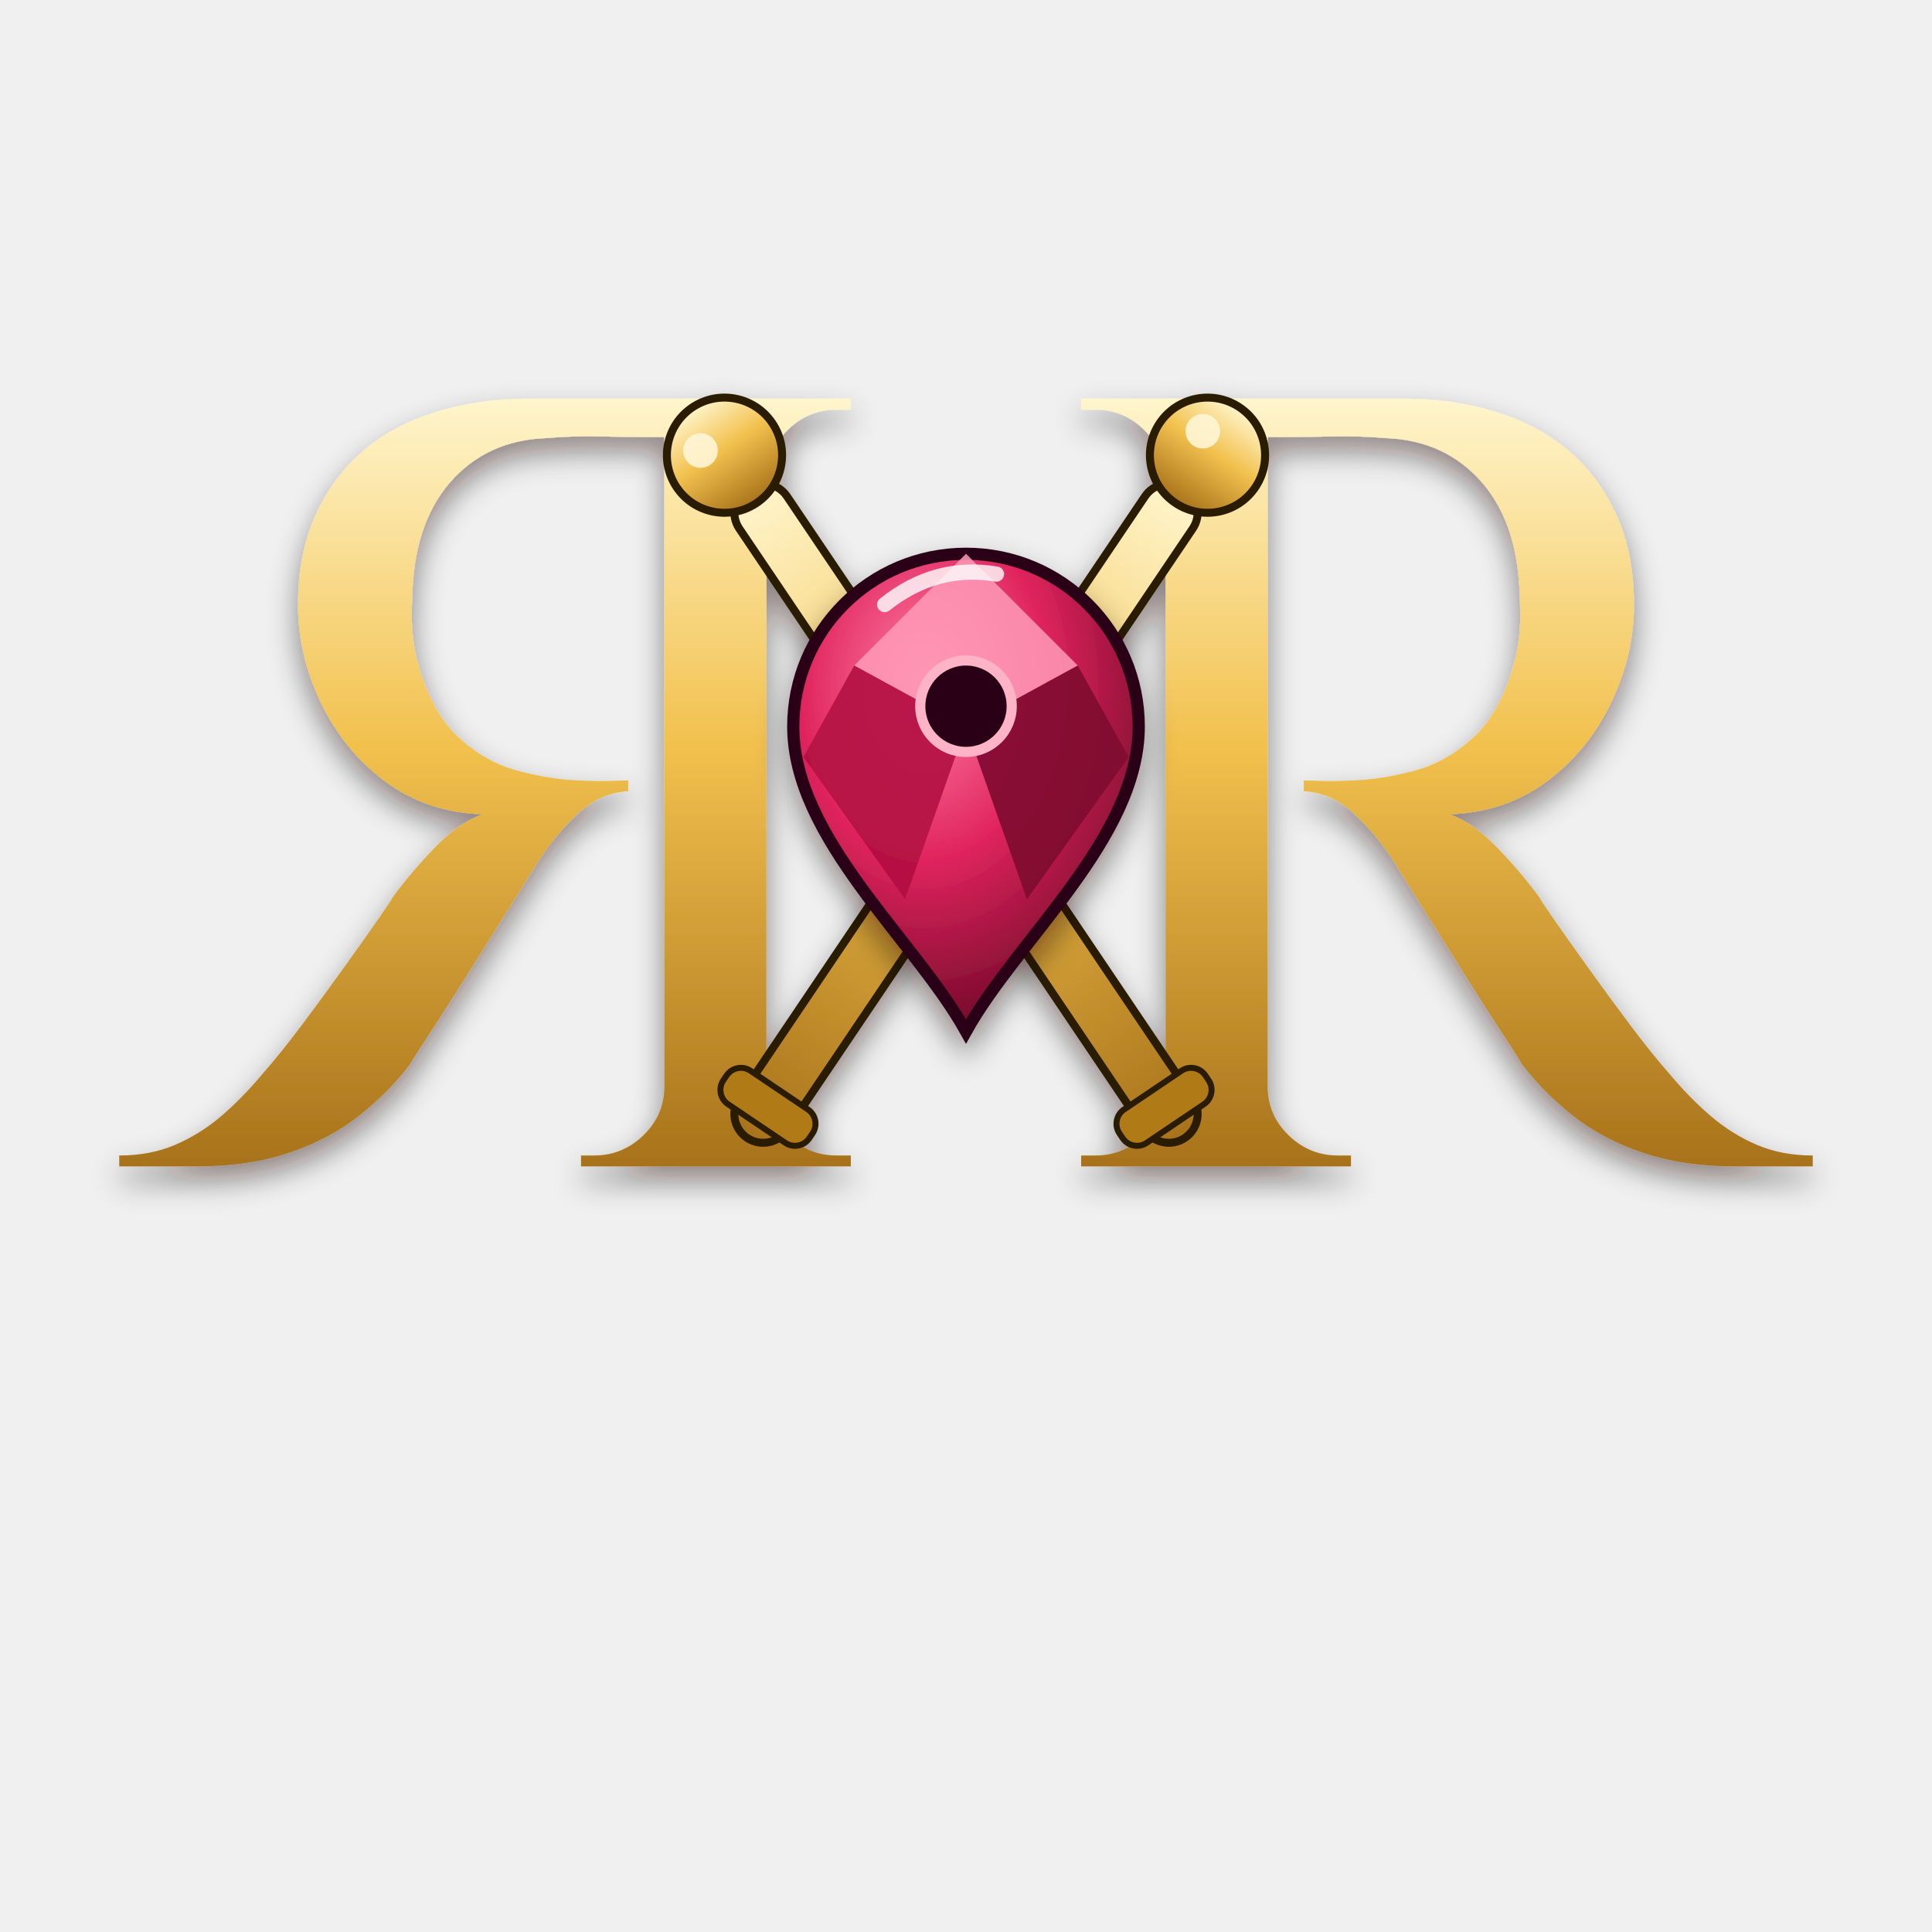
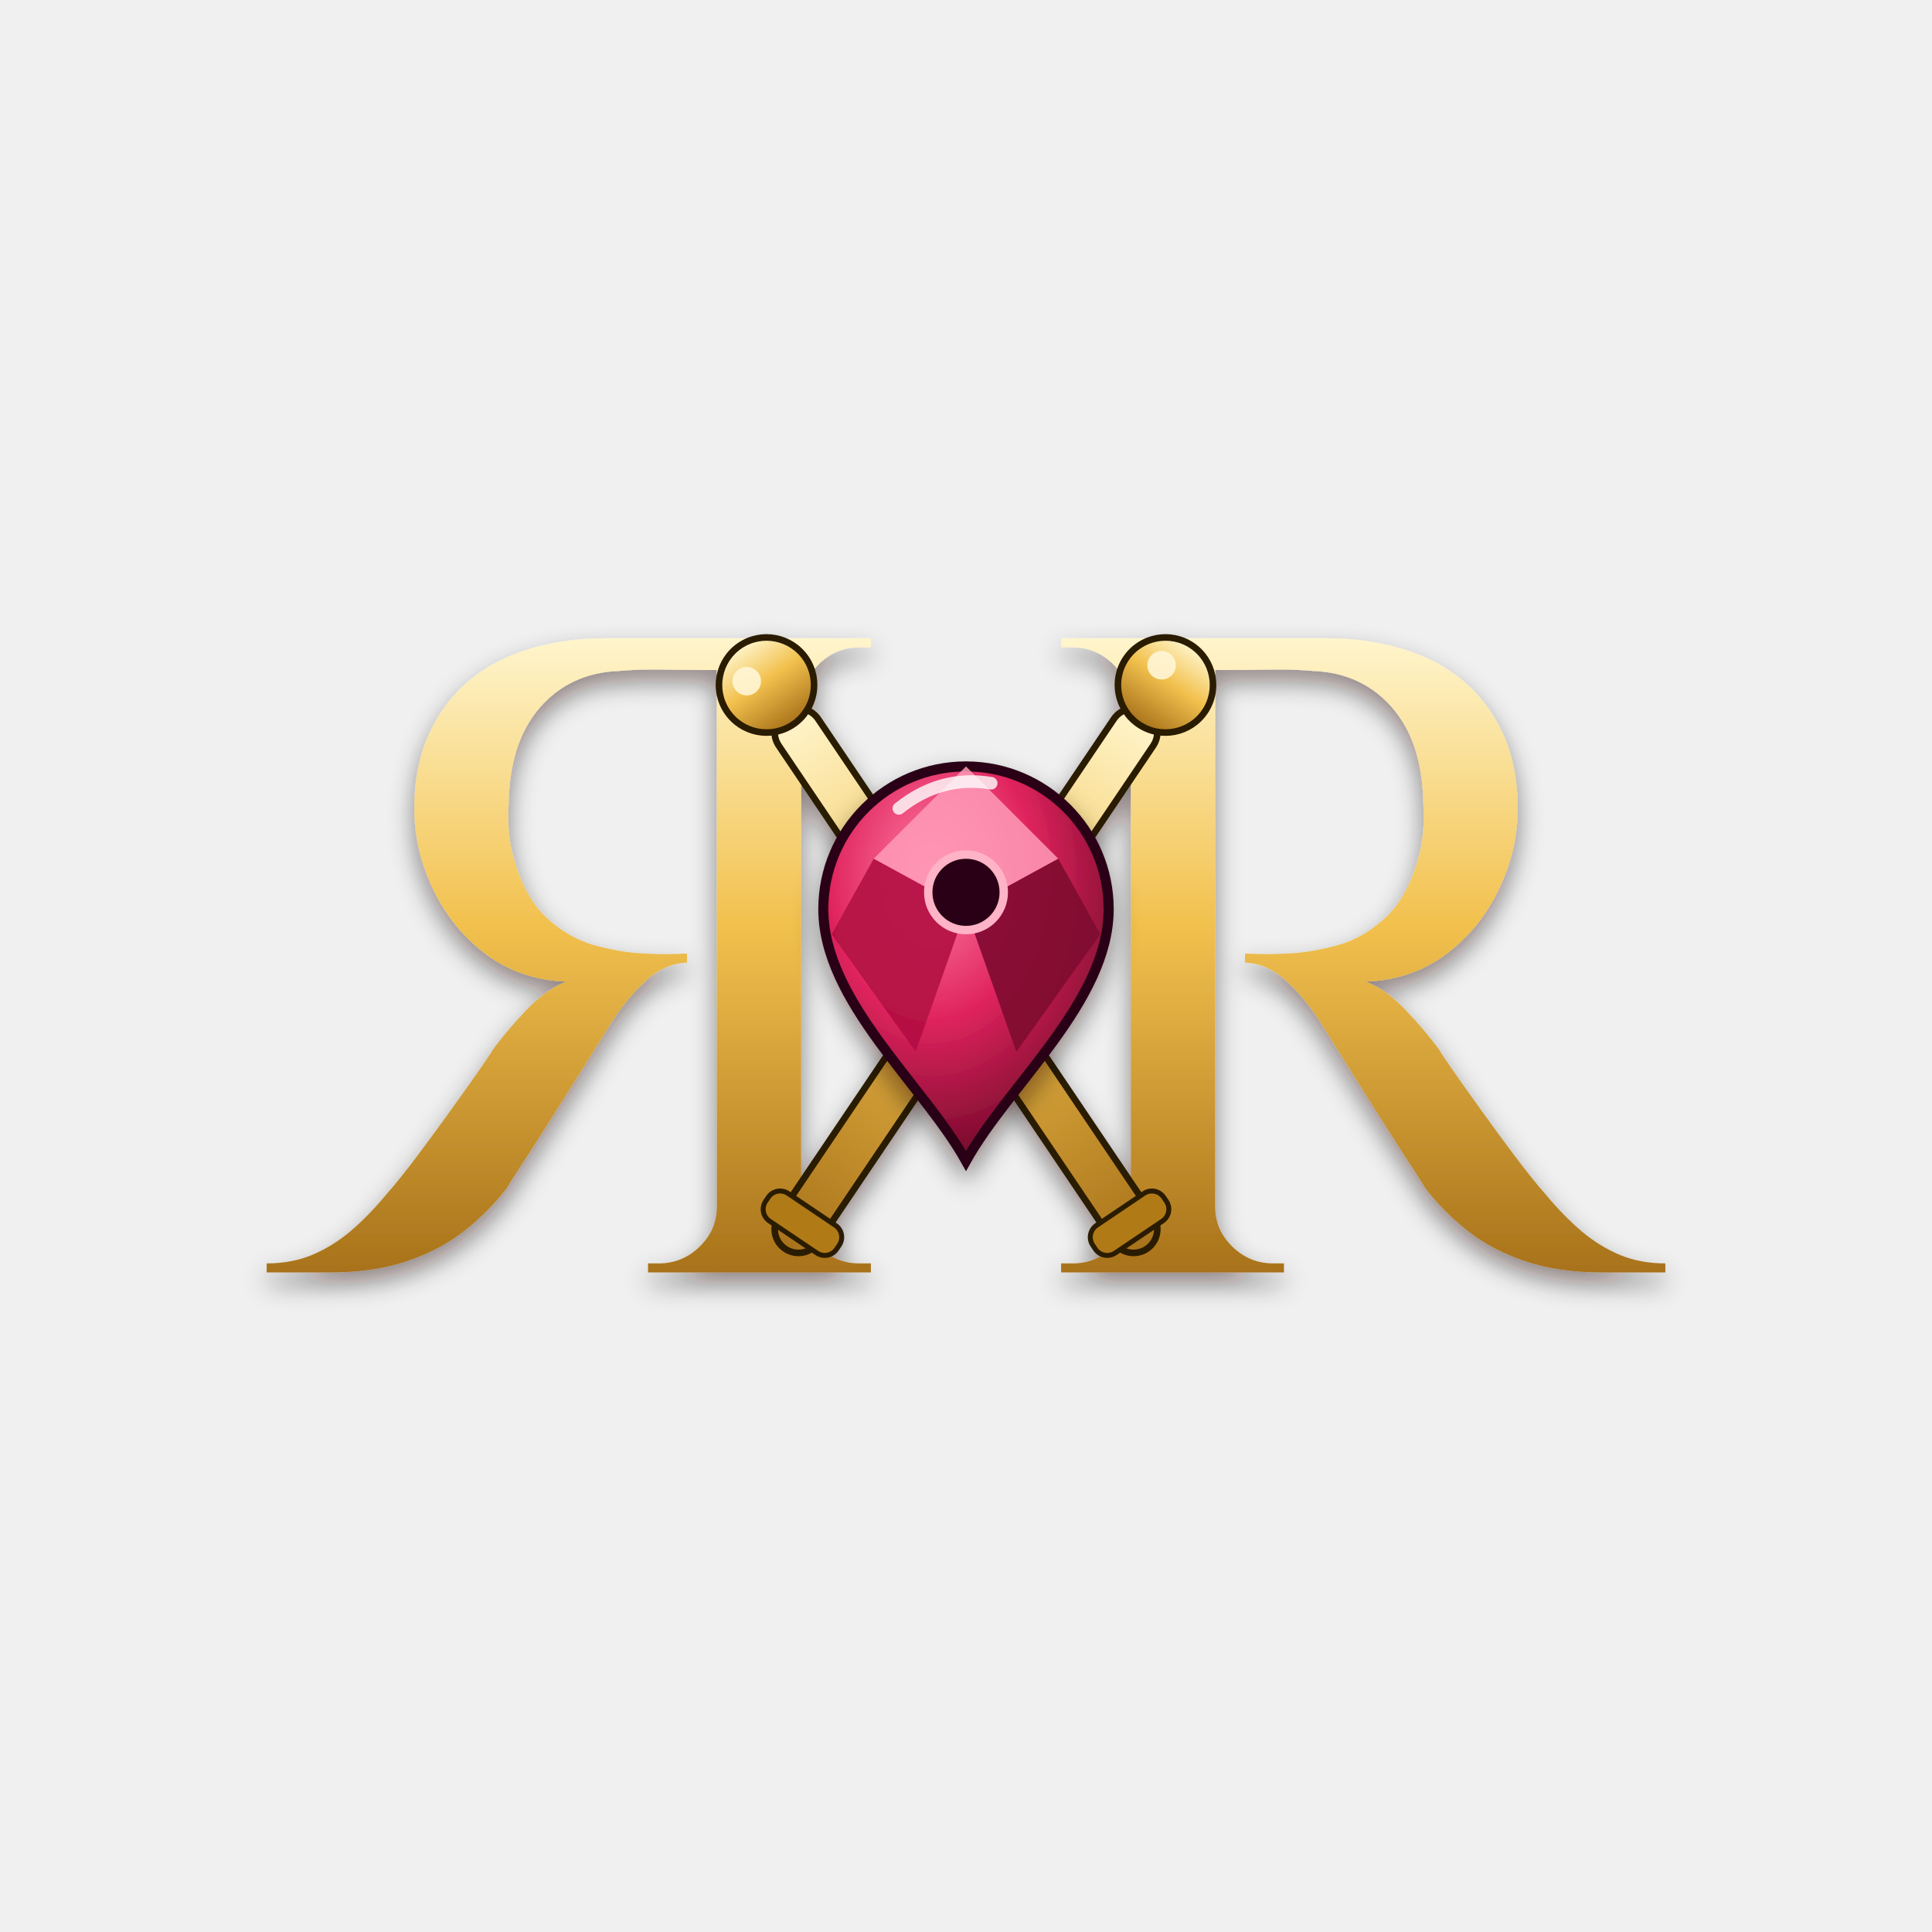
<svg xmlns="http://www.w3.org/2000/svg" viewBox="0 0 512 512" width="512" height="512">
  <defs>
    <linearGradient id="gold" x1="0" y1="0" x2="0" y2="1">
      <stop offset="0" stop-color="#fff5cc" />
      <stop offset="0.45" stop-color="#f2c14e" />
      <stop offset="1" stop-color="#a8721a" />
    </linearGradient>
    <radialGradient id="ruby" cx="38%" cy="28%" r="80%">
      <stop offset="0" stop-color="#ff7fa6" />
      <stop offset="0.45" stop-color="#e0245e" />
      <stop offset="1" stop-color="#5e0420" />
    </radialGradient>
    <linearGradient id="trail" x1="0" y1="0" x2="1" y2="0">
      <stop offset="0" stop-color="#f2c14e" stop-opacity="0" />
      <stop offset="0.55" stop-color="#e0ab3e" stop-opacity="0.85" />
      <stop offset="1" stop-color="#fff2bd" />
    </linearGradient>
    <filter id="lift" x="-20%" y="-20%" width="140%" height="140%">
      <feDropShadow dx="0" dy="3" stdDeviation="3" flood-color="#1a0d00" flood-opacity="0.45" />
    </filter>
  </defs>
-   <g transform="translate(256 256) scale(1.32) translate(-256 -268)">
+   <g transform="translate(256 256) scale(1.0902) translate(-256 -233.75)">
    <g filter="url(#lift)">
      <path d="M34.57-154.15L34.57-154.15L64.74-154.15Q74.65-154.15 83.24-151.50Q91.83-148.86 97.88-143.69Q103.94-138.51 107.46-130.80Q110.98-123.10 110.98-112.75L110.98-112.75Q110.98-102.62 106.36-93.04Q101.74-83.46 93.48-77.29Q85.22-71.13 73.99-70.69L73.99-70.69Q78.83-68.92 83.68-63.86Q88.52-58.80 92.05-53.95L92.05-53.95Q92.05-53.73 94.80-49.77Q97.55-45.80 101.74-39.97Q105.92-34.13 110.21-28.41Q114.51-22.68 117.81-18.94L117.81-18.94Q122.22-13.65 126.51-10.02Q130.80-6.39 135.76-4.29Q140.71-2.20 146.88-2.20L146.88-2.20L146.88 0L131.46 0Q120.89 0 112.75-2.75Q104.60-5.51 98.65-10.24Q92.71-14.97 88.52-20.48L88.52-20.48Q87.64-22.02 84.89-26.20Q82.14-30.39 78.72-35.78Q75.31-41.18 72.01-46.46Q68.70-51.75 66.28-55.60Q63.86-59.46 63.20-60.56L63.20-60.56Q59.46-66.50 54.83-70.80Q50.21-75.09 44.70-75.31L44.70-75.31L44.70-77.51Q44.92-77.51 47.90-77.40Q50.87-77.29 54.83-77.51L54.83-77.51Q60.56-77.73 67.05-79.49Q73.55-81.26 78.94-86.32Q84.34-91.39 86.98-101.30L86.98-101.30Q87.64-103.50 87.97-106.80Q88.30-110.10 88.08-113.63L88.08-113.63Q87.86-128.82 80.49-137.30Q73.11-145.78 61.22-146.22L61.22-146.22Q56.15-146.66 50.65-146.55Q45.14-146.44 41.18-146.44Q37.22-146.44 36.77-146.44L36.77-146.44Q36.77-146.66 36.22-148.53Q35.67-150.40 35.12-152.27Q34.57-154.15 34.57-154.15ZM16.96-154.15L37.44-154.15L37.44 0L16.96 0L16.96-154.15ZM16.96-16.08L17.62-16.08L17.62 0L0 0L0-2.20Q0-2.20 1.43-2.20Q2.86-2.20 2.86-2.20L2.86-2.20Q8.59-2.20 12.66-6.28Q16.74-10.35 16.96-16.08L16.96-16.08ZM17.62-154.15L17.62-138.07L16.96-138.07Q16.74-143.80 12.66-147.87Q8.59-151.94 2.86-151.94L2.86-151.94Q2.86-151.94 1.43-151.94Q0-151.94 0-151.94L0-151.94L0-154.15L17.62-154.15ZM36.77 0L36.77-16.08L37.44-16.08Q37.44-10.35 41.62-6.28Q45.80-2.20 51.53-2.20L51.53-2.20Q51.75-2.20 52.96-2.20Q54.17-2.20 54.17-2.20L54.17-2.20L54.17 0L36.77 0Z" transform="translate(232.88 308.24) scale(-1 1)" fill="url(#gold)" />
      <path d="M34.57-154.15L34.57-154.15L64.74-154.15Q74.65-154.15 83.24-151.50Q91.83-148.86 97.88-143.69Q103.94-138.51 107.46-130.80Q110.98-123.10 110.98-112.75L110.98-112.75Q110.98-102.62 106.36-93.04Q101.74-83.46 93.48-77.29Q85.22-71.13 73.99-70.69L73.99-70.69Q78.83-68.92 83.68-63.86Q88.52-58.80 92.05-53.95L92.05-53.95Q92.05-53.73 94.80-49.77Q97.55-45.80 101.74-39.97Q105.92-34.13 110.21-28.41Q114.51-22.68 117.81-18.94L117.81-18.94Q122.22-13.65 126.51-10.02Q130.80-6.39 135.76-4.29Q140.71-2.20 146.88-2.20L146.88-2.20L146.88 0L131.46 0Q120.89 0 112.75-2.75Q104.60-5.51 98.65-10.24Q92.71-14.97 88.52-20.48L88.52-20.48Q87.64-22.02 84.89-26.20Q82.14-30.39 78.72-35.78Q75.31-41.18 72.01-46.46Q68.70-51.75 66.28-55.60Q63.86-59.46 63.20-60.56L63.20-60.56Q59.46-66.50 54.83-70.80Q50.21-75.09 44.70-75.31L44.70-75.31L44.70-77.51Q44.92-77.51 47.90-77.40Q50.87-77.29 54.83-77.51L54.83-77.51Q60.56-77.73 67.05-79.49Q73.55-81.26 78.94-86.32Q84.34-91.39 86.98-101.30L86.98-101.30Q87.64-103.50 87.97-106.80Q88.30-110.10 88.08-113.63L88.08-113.63Q87.86-128.82 80.49-137.30Q73.11-145.78 61.22-146.22L61.22-146.22Q56.15-146.66 50.65-146.55Q45.14-146.44 41.18-146.44Q37.22-146.44 36.77-146.44L36.77-146.44Q36.77-146.66 36.22-148.53Q35.67-150.40 35.12-152.27Q34.57-154.15 34.57-154.15ZM16.96-154.15L37.44-154.15L37.44 0L16.96 0L16.96-154.15ZM16.96-16.08L17.62-16.08L17.62 0L0 0L0-2.20Q0-2.20 1.43-2.20Q2.86-2.20 2.86-2.20L2.86-2.20Q8.59-2.20 12.66-6.28Q16.74-10.35 16.96-16.08L16.96-16.08ZM17.62-154.15L17.62-138.07L16.96-138.07Q16.74-143.80 12.66-147.87Q8.59-151.94 2.86-151.94L2.86-151.94Q2.86-151.94 1.43-151.94Q0-151.94 0-151.94L0-151.94L0-154.15L17.62-154.15ZM36.77 0L36.77-16.08L37.44-16.08Q37.44-10.35 41.62-6.28Q45.80-2.20 51.53-2.20L51.53-2.20Q51.75-2.20 52.96-2.20Q54.17-2.20 54.17-2.20L54.17-2.20L54.17 0L36.77 0Z" transform="translate(279.12 308.24)" fill="url(#gold)" />
      <g transform="translate(256 237.33)">
        <g transform="rotate(-34)">
          <rect x="-5.78" y="-78.614" width="11.561" height="157.228" rx="5.78" fill="url(#gold)" stroke="#2a1a02" stroke-width="1.6" />
          <circle cx="0" cy="-86.707" r="11.561" fill="url(#gold)" stroke="#2a1a02" stroke-width="1.6" />
          <circle cx="-3.468" cy="-90.175" r="3.468" fill="#fff6d6" opacity="0.9" />
          <rect x="-10.405" y="67.053" width="20.81" height="8.093" rx="3.468" fill="#b07a18" stroke="#2a1a02" stroke-width="1.2" />
        </g>
        <g transform="rotate(34)">
          <rect x="-5.78" y="-78.614" width="11.561" height="157.228" rx="5.78" fill="url(#gold)" stroke="#2a1a02" stroke-width="1.6" />
          <circle cx="0" cy="-86.707" r="11.561" fill="url(#gold)" stroke="#2a1a02" stroke-width="1.6" />
          <circle cx="-3.468" cy="-90.175" r="3.468" fill="#fff6d6" opacity="0.9" />
          <rect x="-10.405" y="67.053" width="20.81" height="8.093" rx="3.468" fill="#b07a18" stroke="#2a1a02" stroke-width="1.2" />
        </g>
        <circle r="8.671" fill="url(#ruby)" stroke="#2a0612" stroke-width="1.6" />
      </g>
    </g>
    <g transform="translate(256 228.08) scale(1.02)" filter="url(#lift)">
      <g transform="scale(1)">
        <path d="M0 52 C-10 34 -34 14 -34 -8 A34 34 0 1 1 34 -8 C34 14 10 34 0 52Z" fill="url(#ruby)" stroke="#2a0612" stroke-width="2.4" />
        <path d="M0 -42 L22 -20 L0 -8 L-22 -20Z" fill="#ff9ab8" opacity="0.85" />
        <path d="M-22 -20 L0 -8 L-12 26 L-32 -2Z" fill="#b30f43" opacity="0.9" />
        <path d="M22 -20 L0 -8 L12 26 L32 -2Z" fill="#7e0830" opacity="0.9" />
        <circle cx="0" cy="-12" r="9" fill="#2a0612" stroke="#ffb3c7" stroke-width="2" />
        <path d="M-16 -32 Q-6 -40 6 -38" stroke="#fff" stroke-width="3" fill="none" stroke-linecap="round" opacity="0.8" />
      </g>
    </g>
  </g>
</svg>
